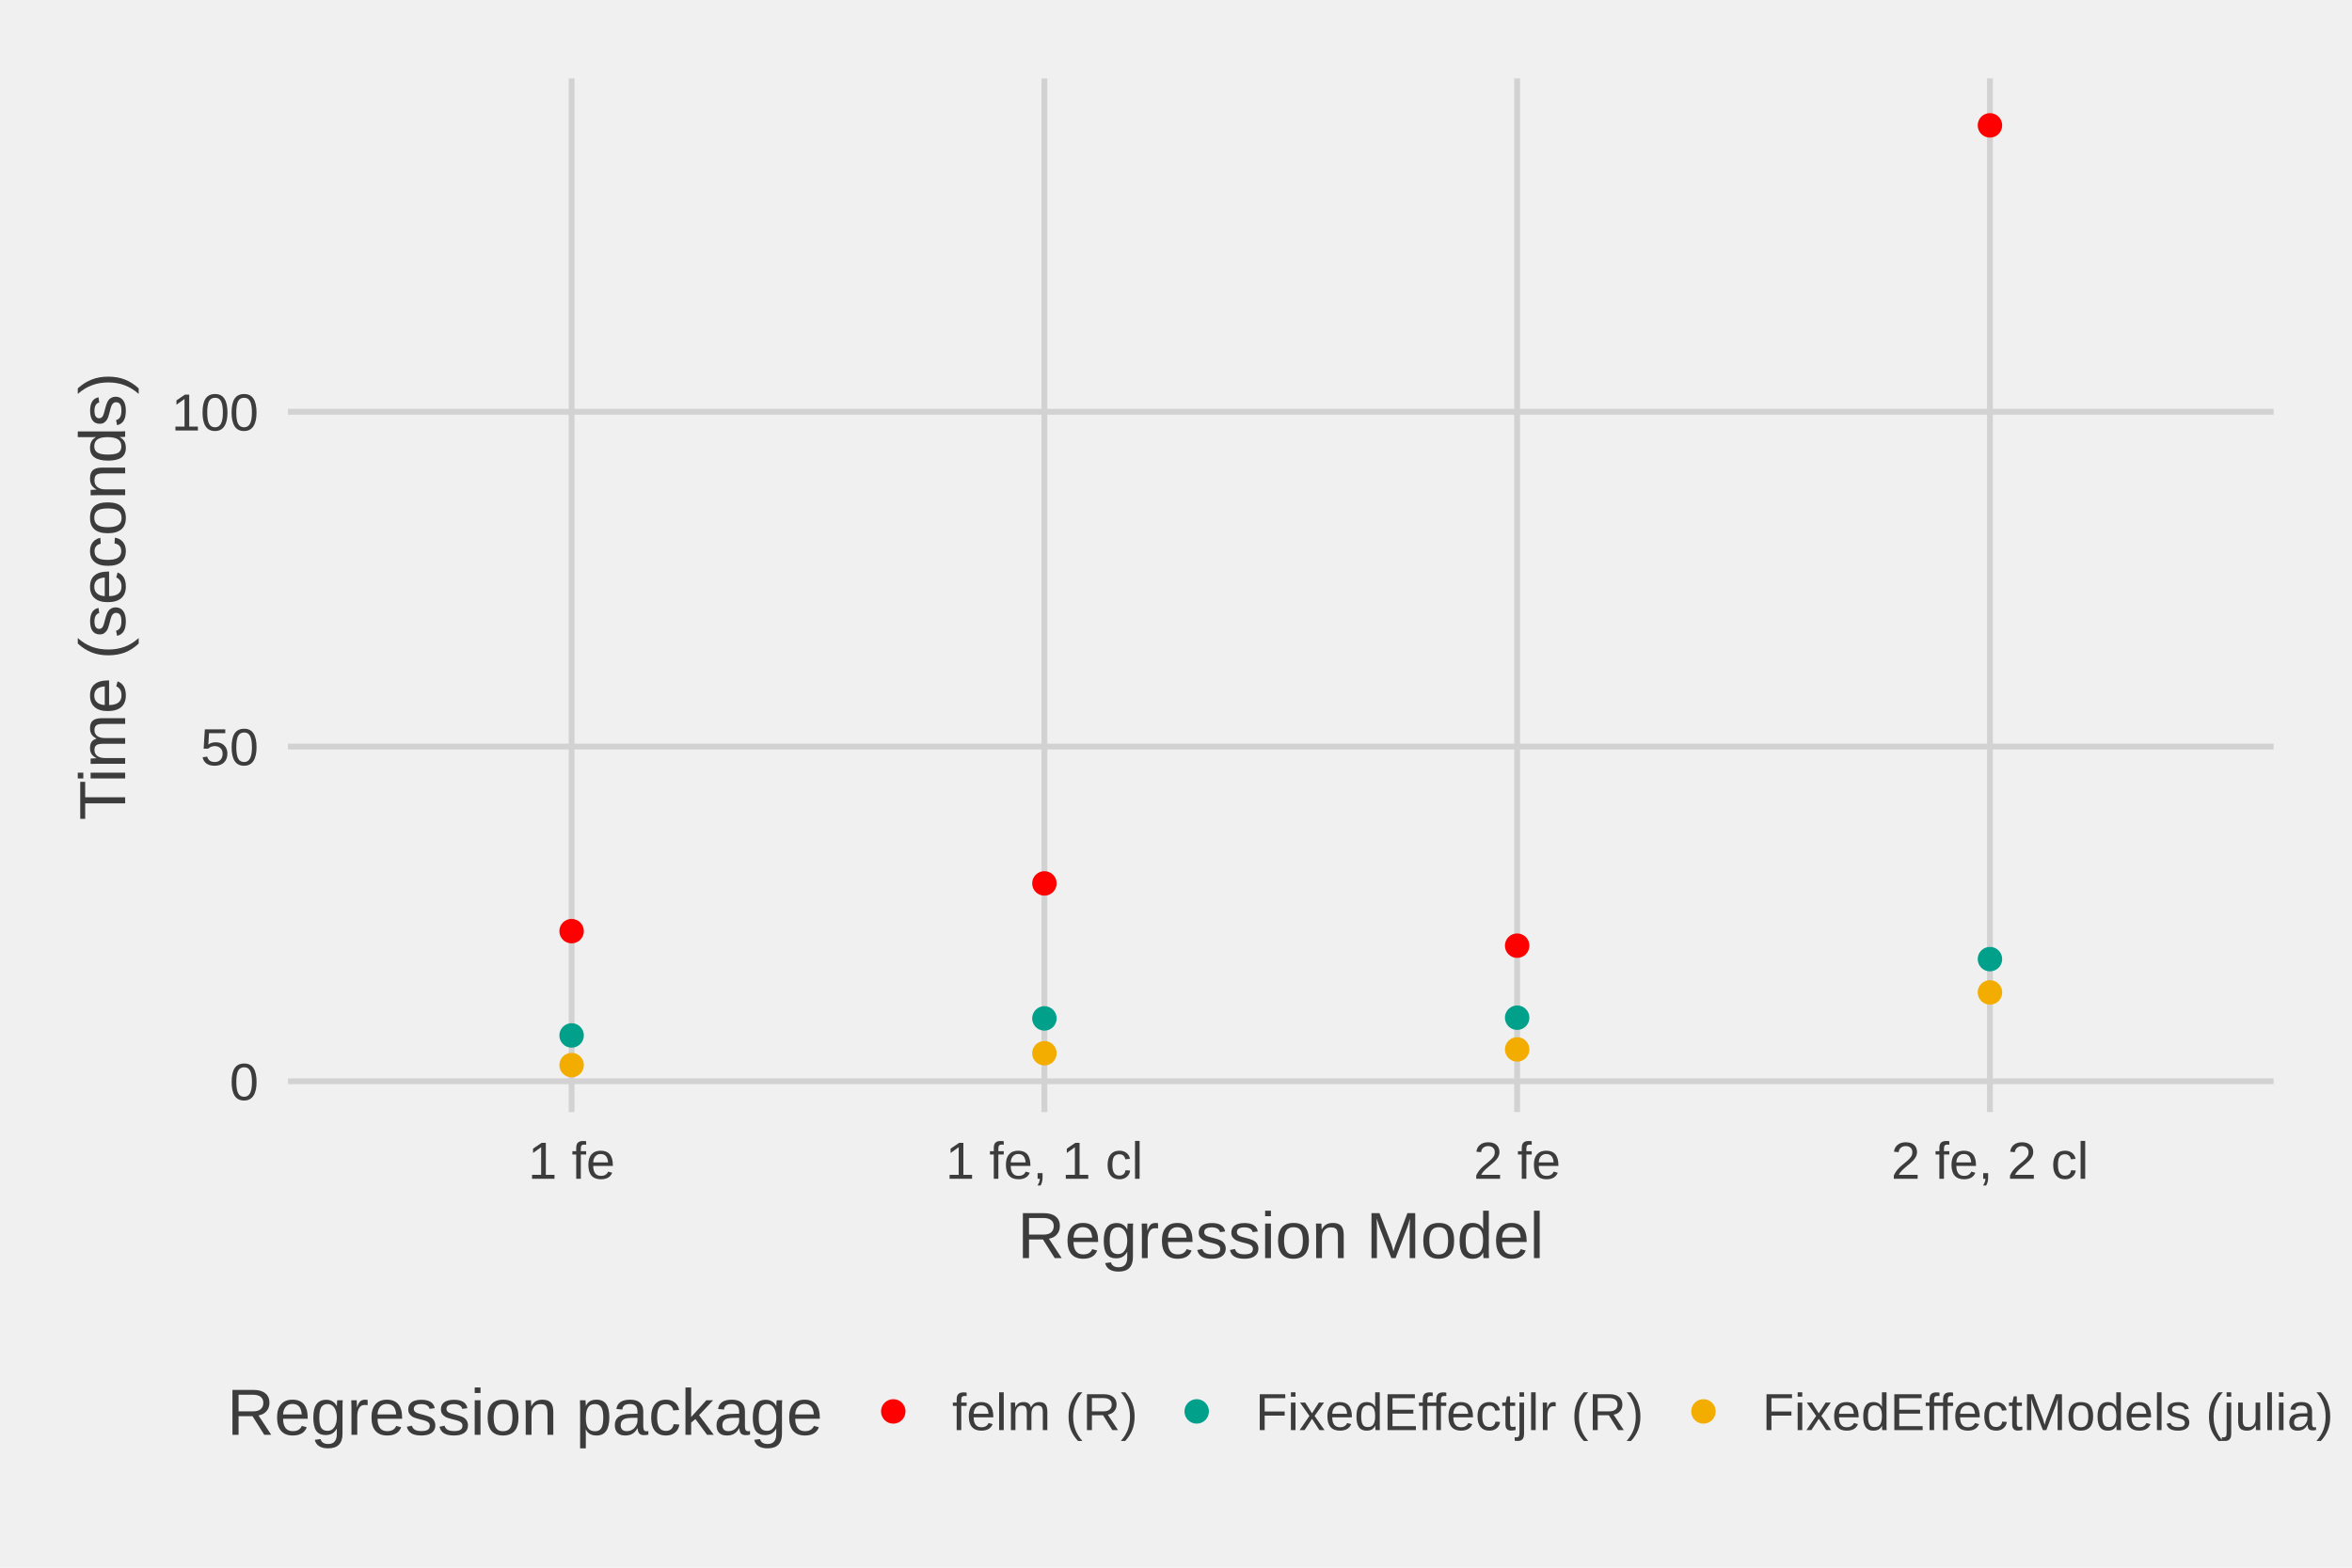
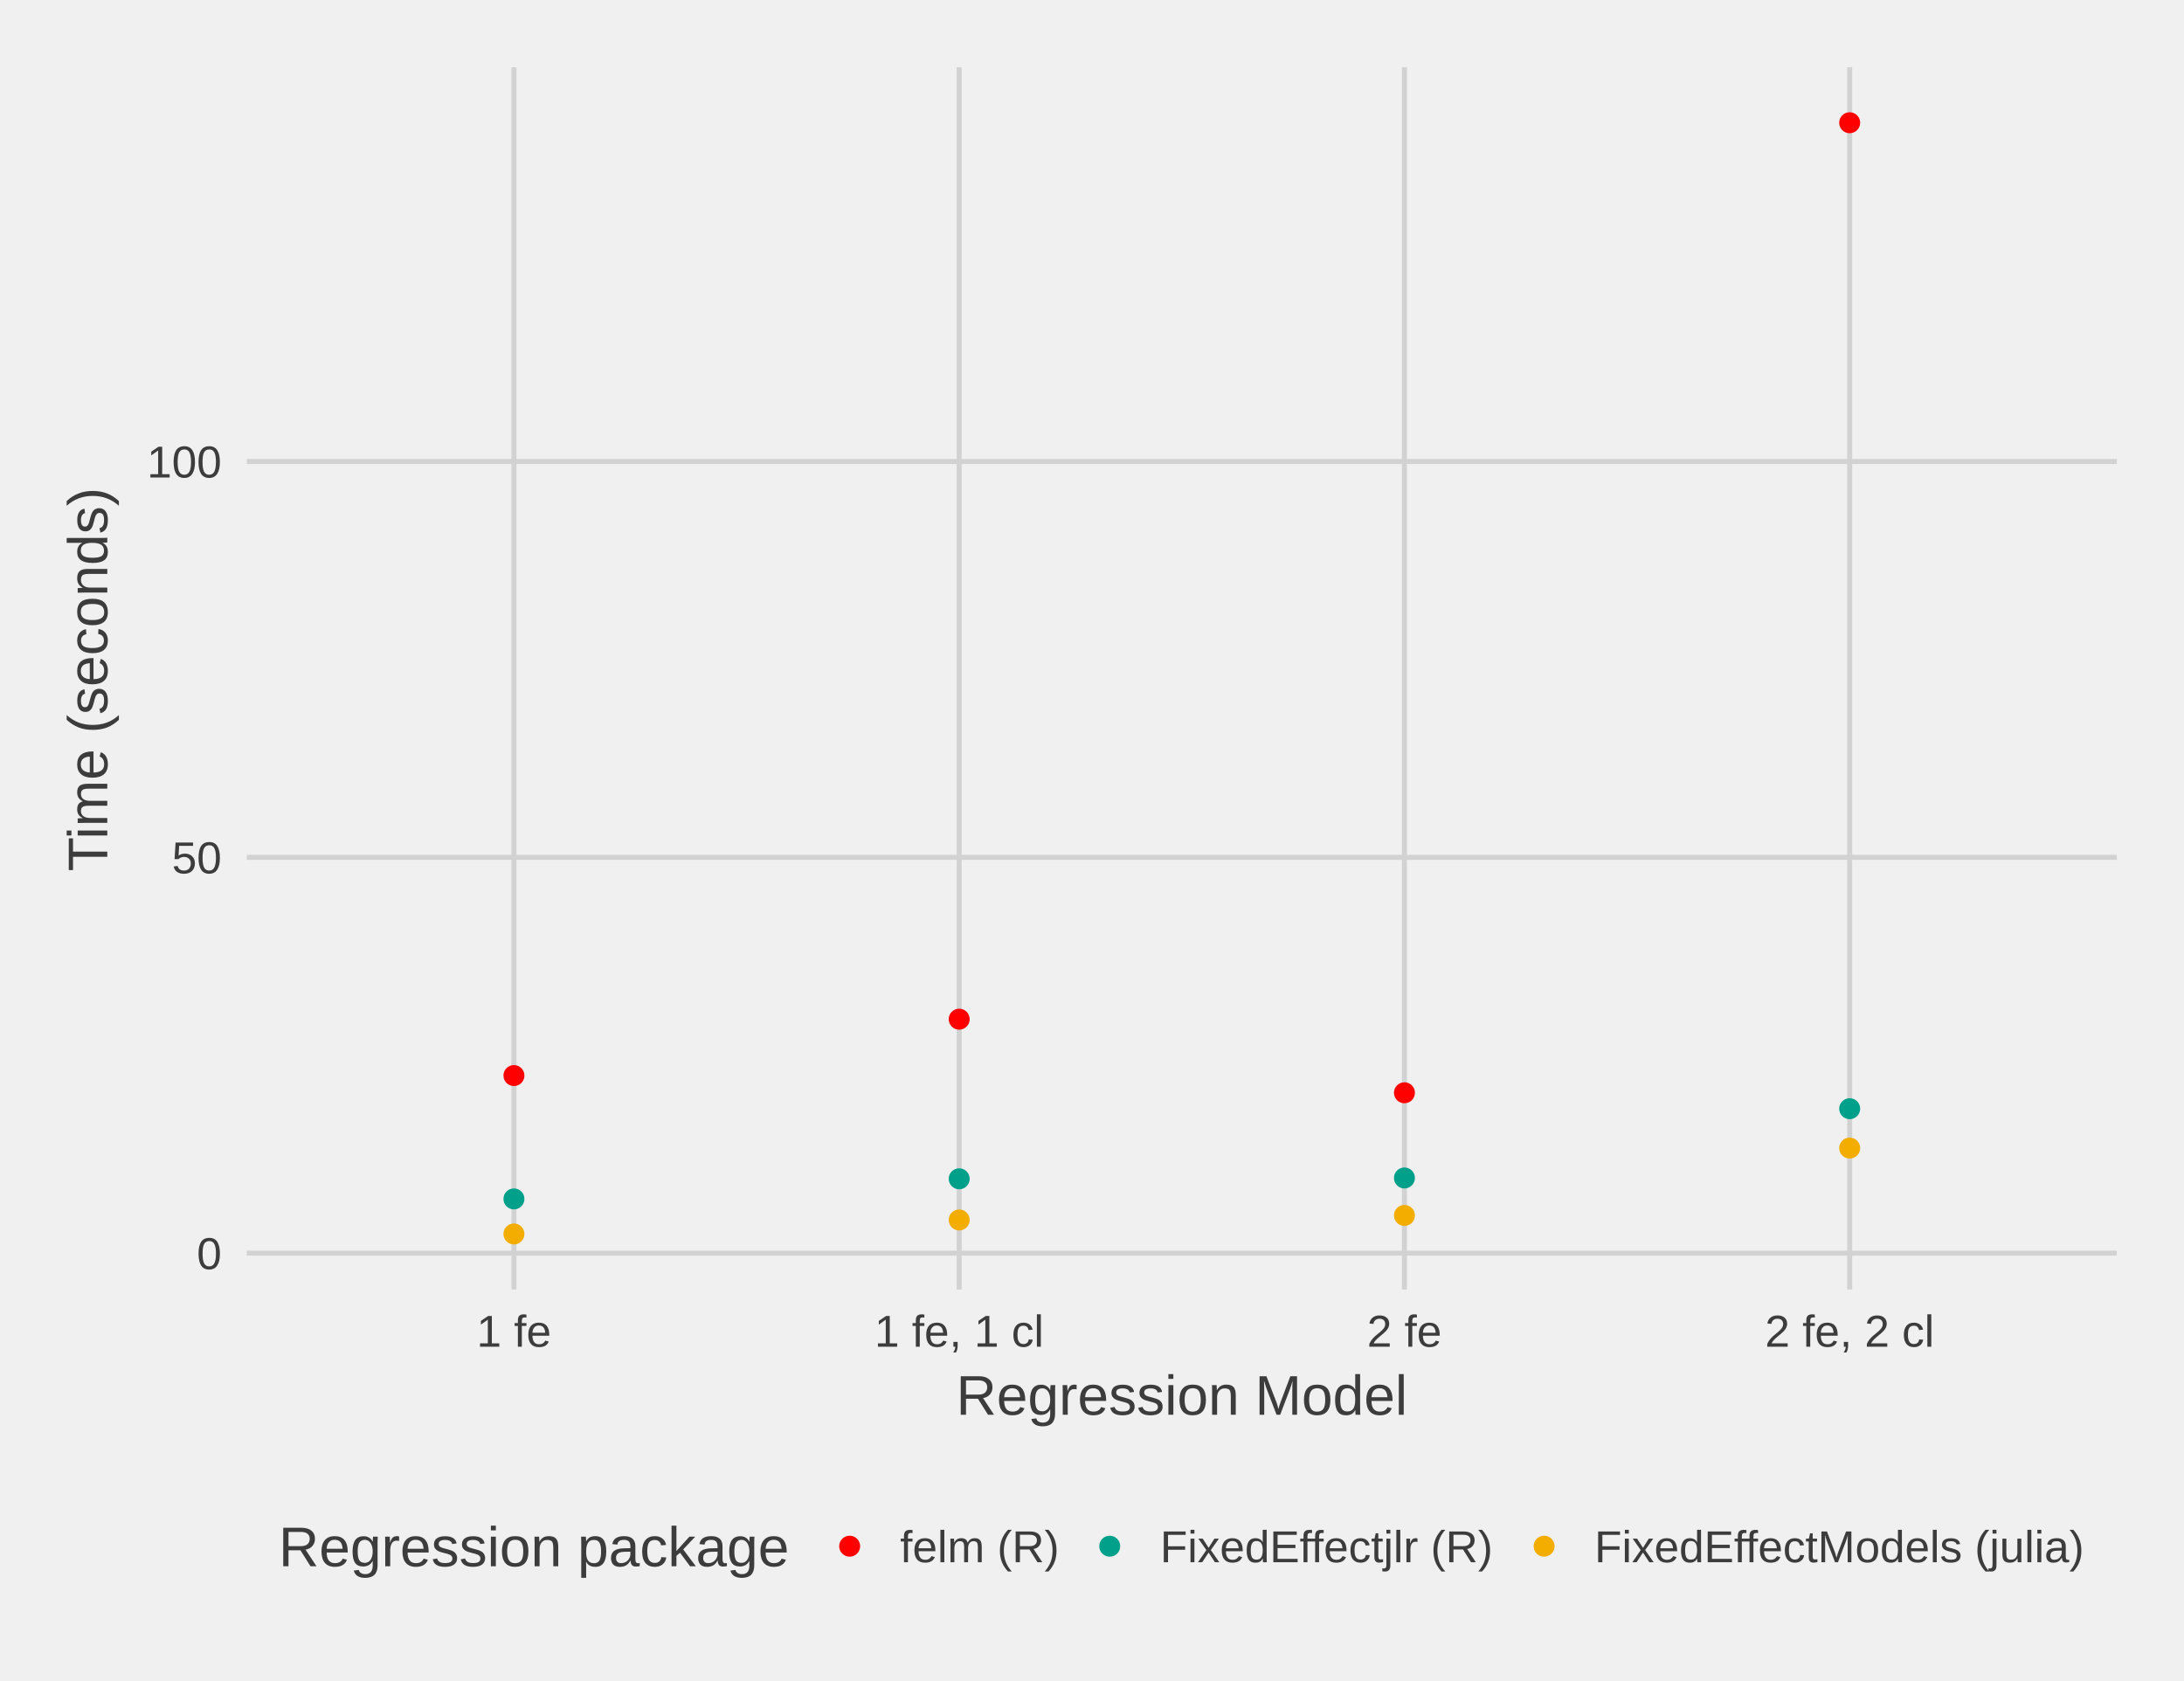
- <svg xmlns="http://www.w3.org/2000/svg" viewBox="0 0 432.00 288.00">
+ <svg xmlns="http://www.w3.org/2000/svg" viewBox="0 0 468.00 360.00">
  <defs>
    <style type="text/css">
    line, polyline, path, rect, circle {
      fill: none;
      stroke: #000000;
      stroke-linecap: round;
      stroke-linejoin: round;
      stroke-miterlimit: 10.00;
    }
  </style>
  </defs>
  <rect width="100%" height="100%" style="stroke: none; fill: #FFFFFF;" />
-   <rect x="0.00" y="0.00" width="432.00" height="288.00" style="stroke-width: 1.07; stroke: none; fill: #F0F0F0;" />
+   <rect x="0.00" y="0.00" width="468.00" height="360.00" style="stroke-width: 1.07; stroke: none; fill: #F0F0F0;" />
  <defs>
-     <clipPath id="cpNTIuODg5OHw0MTcuNnwyMDQuMjk4fDE0LjQ=">
-       <rect x="52.89" y="14.40" width="364.71" height="189.90" />
+     <clipPath id="cpNTIuODg5OHw0NTMuNnwyNzYuMjk4fDE0LjQ=">
+       <rect x="52.89" y="14.40" width="400.71" height="261.90" />
    </clipPath>
  </defs>
-   <rect x="52.89" y="14.40" width="364.71" height="189.90" style="stroke-width: 1.07; stroke: none; fill: #F0F0F0;" clip-path="url(#cpNTIuODg5OHw0MTcuNnwyMDQuMjk4fDE0LjQ=)" />
-   <polyline points="52.89,198.64 417.60,198.64 " style="stroke-width: 1.07; stroke: #D2D2D2; stroke-linecap: butt;" clip-path="url(#cpNTIuODg5OHw0MTcuNnwyMDQuMjk4fDE0LjQ=)" />
-   <polyline points="52.89,137.15 417.60,137.15 " style="stroke-width: 1.07; stroke: #D2D2D2; stroke-linecap: butt;" clip-path="url(#cpNTIuODg5OHw0MTcuNnwyMDQuMjk4fDE0LjQ=)" />
-   <polyline points="52.89,75.65 417.60,75.65 " style="stroke-width: 1.07; stroke: #D2D2D2; stroke-linecap: butt;" clip-path="url(#cpNTIuODg5OHw0MTcuNnwyMDQuMjk4fDE0LjQ=)" />
-   <polyline points="104.99,204.30 104.99,14.40 " style="stroke-width: 1.07; stroke: #D2D2D2; stroke-linecap: butt;" clip-path="url(#cpNTIuODg5OHw0MTcuNnwyMDQuMjk4fDE0LjQ=)" />
-   <polyline points="191.83,204.30 191.83,14.40 " style="stroke-width: 1.07; stroke: #D2D2D2; stroke-linecap: butt;" clip-path="url(#cpNTIuODg5OHw0MTcuNnwyMDQuMjk4fDE0LjQ=)" />
-   <polyline points="278.66,204.30 278.66,14.40 " style="stroke-width: 1.07; stroke: #D2D2D2; stroke-linecap: butt;" clip-path="url(#cpNTIuODg5OHw0MTcuNnwyMDQuMjk4fDE0LjQ=)" />
-   <polyline points="365.50,204.30 365.50,14.40 " style="stroke-width: 1.07; stroke: #D2D2D2; stroke-linecap: butt;" clip-path="url(#cpNTIuODg5OHw0MTcuNnwyMDQuMjk4fDE0LjQ=)" />
-   <circle cx="104.99" cy="190.22" r="1.42pt" style="stroke-width: 0.71; stroke: #00A08A; fill: #00A08A;" clip-path="url(#cpNTIuODg5OHw0MTcuNnwyMDQuMjk4fDE0LjQ=)" />
-   <circle cx="191.83" cy="187.09" r="1.42pt" style="stroke-width: 0.71; stroke: #00A08A; fill: #00A08A;" clip-path="url(#cpNTIuODg5OHw0MTcuNnwyMDQuMjk4fDE0LjQ=)" />
-   <circle cx="278.66" cy="186.96" r="1.42pt" style="stroke-width: 0.71; stroke: #00A08A; fill: #00A08A;" clip-path="url(#cpNTIuODg5OHw0MTcuNnwyMDQuMjk4fDE0LjQ=)" />
-   <circle cx="365.50" cy="176.20" r="1.42pt" style="stroke-width: 0.71; stroke: #00A08A; fill: #00A08A;" clip-path="url(#cpNTIuODg5OHw0MTcuNnwyMDQuMjk4fDE0LjQ=)" />
-   <circle cx="104.99" cy="171.06" r="1.42pt" style="stroke-width: 0.71; stroke: #FF0000; fill: #FF0000;" clip-path="url(#cpNTIuODg5OHw0MTcuNnwyMDQuMjk4fDE0LjQ=)" />
-   <circle cx="191.83" cy="162.29" r="1.42pt" style="stroke-width: 0.71; stroke: #FF0000; fill: #FF0000;" clip-path="url(#cpNTIuODg5OHw0MTcuNnwyMDQuMjk4fDE0LjQ=)" />
-   <circle cx="278.66" cy="173.73" r="1.42pt" style="stroke-width: 0.71; stroke: #FF0000; fill: #FF0000;" clip-path="url(#cpNTIuODg5OHw0MTcuNnwyMDQuMjk4fDE0LjQ=)" />
-   <circle cx="365.50" cy="23.03" r="1.42pt" style="stroke-width: 0.71; stroke: #FF0000; fill: #FF0000;" clip-path="url(#cpNTIuODg5OHw0MTcuNnwyMDQuMjk4fDE0LjQ=)" />
-   <circle cx="104.99" cy="195.67" r="1.42pt" style="stroke-width: 0.71; stroke: #F2AD00; fill: #F2AD00;" clip-path="url(#cpNTIuODg5OHw0MTcuNnwyMDQuMjk4fDE0LjQ=)" />
-   <circle cx="191.83" cy="193.49" r="1.42pt" style="stroke-width: 0.71; stroke: #F2AD00; fill: #F2AD00;" clip-path="url(#cpNTIuODg5OHw0MTcuNnwyMDQuMjk4fDE0LjQ=)" />
-   <circle cx="278.66" cy="192.79" r="1.42pt" style="stroke-width: 0.71; stroke: #F2AD00; fill: #F2AD00;" clip-path="url(#cpNTIuODg5OHw0MTcuNnwyMDQuMjk4fDE0LjQ=)" />
-   <circle cx="365.50" cy="182.32" r="1.42pt" style="stroke-width: 0.71; stroke: #F2AD00; fill: #F2AD00;" clip-path="url(#cpNTIuODg5OHw0MTcuNnwyMDQuMjk4fDE0LjQ=)" />
-   <rect x="52.89" y="14.40" width="364.71" height="189.90" style="stroke-width: 1.07; stroke: none;" clip-path="url(#cpNTIuODg5OHw0MTcuNnwyMDQuMjk4fDE0LjQ=)" />
+   <rect x="52.89" y="14.40" width="400.71" height="261.90" style="stroke-width: 1.07; stroke: none; fill: #F0F0F0;" clip-path="url(#cpNTIuODg5OHw0NTMuNnwyNzYuMjk4fDE0LjQ=)" />
+   <polyline points="52.89,268.50 453.60,268.50 " style="stroke-width: 1.07; stroke: #D2D2D2; stroke-linecap: butt;" clip-path="url(#cpNTIuODg5OHw0NTMuNnwyNzYuMjk4fDE0LjQ=)" />
+   <polyline points="52.89,183.69 453.60,183.69 " style="stroke-width: 1.07; stroke: #D2D2D2; stroke-linecap: butt;" clip-path="url(#cpNTIuODg5OHw0NTMuNnwyNzYuMjk4fDE0LjQ=)" />
+   <polyline points="52.89,98.88 453.60,98.88 " style="stroke-width: 1.07; stroke: #D2D2D2; stroke-linecap: butt;" clip-path="url(#cpNTIuODg5OHw0NTMuNnwyNzYuMjk4fDE0LjQ=)" />
+   <polyline points="110.13,276.30 110.13,14.40 " style="stroke-width: 1.07; stroke: #D2D2D2; stroke-linecap: butt;" clip-path="url(#cpNTIuODg5OHw0NTMuNnwyNzYuMjk4fDE0LjQ=)" />
+   <polyline points="205.54,276.30 205.54,14.40 " style="stroke-width: 1.07; stroke: #D2D2D2; stroke-linecap: butt;" clip-path="url(#cpNTIuODg5OHw0NTMuNnwyNzYuMjk4fDE0LjQ=)" />
+   <polyline points="300.95,276.30 300.95,14.40 " style="stroke-width: 1.07; stroke: #D2D2D2; stroke-linecap: butt;" clip-path="url(#cpNTIuODg5OHw0NTMuNnwyNzYuMjk4fDE0LjQ=)" />
+   <polyline points="396.36,276.30 396.36,14.40 " style="stroke-width: 1.07; stroke: #D2D2D2; stroke-linecap: butt;" clip-path="url(#cpNTIuODg5OHw0NTMuNnwyNzYuMjk4fDE0LjQ=)" />
+   <circle cx="110.13" cy="256.88" r="1.42pt" style="stroke-width: 0.71; stroke: #00A08A; fill: #00A08A;" clip-path="url(#cpNTIuODg5OHw0NTMuNnwyNzYuMjk4fDE0LjQ=)" />
+   <circle cx="205.54" cy="252.57" r="1.42pt" style="stroke-width: 0.71; stroke: #00A08A; fill: #00A08A;" clip-path="url(#cpNTIuODg5OHw0NTMuNnwyNzYuMjk4fDE0LjQ=)" />
+   <circle cx="300.95" cy="252.39" r="1.42pt" style="stroke-width: 0.71; stroke: #00A08A; fill: #00A08A;" clip-path="url(#cpNTIuODg5OHw0NTMuNnwyNzYuMjk4fDE0LjQ=)" />
+   <circle cx="396.36" cy="237.55" r="1.42pt" style="stroke-width: 0.71; stroke: #00A08A; fill: #00A08A;" clip-path="url(#cpNTIuODg5OHw0NTMuNnwyNzYuMjk4fDE0LjQ=)" />
+   <circle cx="110.13" cy="230.45" r="1.42pt" style="stroke-width: 0.71; stroke: #FF0000; fill: #FF0000;" clip-path="url(#cpNTIuODg5OHw0NTMuNnwyNzYuMjk4fDE0LjQ=)" />
+   <circle cx="205.54" cy="218.37" r="1.42pt" style="stroke-width: 0.71; stroke: #FF0000; fill: #FF0000;" clip-path="url(#cpNTIuODg5OHw0NTMuNnwyNzYuMjk4fDE0LjQ=)" />
+   <circle cx="300.95" cy="234.14" r="1.42pt" style="stroke-width: 0.71; stroke: #FF0000; fill: #FF0000;" clip-path="url(#cpNTIuODg5OHw0NTMuNnwyNzYuMjk4fDE0LjQ=)" />
+   <circle cx="396.36" cy="26.30" r="1.42pt" style="stroke-width: 0.71; stroke: #FF0000; fill: #FF0000;" clip-path="url(#cpNTIuODg5OHw0NTMuNnwyNzYuMjk4fDE0LjQ=)" />
+   <circle cx="110.13" cy="264.39" r="1.42pt" style="stroke-width: 0.71; stroke: #F2AD00; fill: #F2AD00;" clip-path="url(#cpNTIuODg5OHw0NTMuNnwyNzYuMjk4fDE0LjQ=)" />
+   <circle cx="205.54" cy="261.39" r="1.42pt" style="stroke-width: 0.71; stroke: #F2AD00; fill: #F2AD00;" clip-path="url(#cpNTIuODg5OHw0NTMuNnwyNzYuMjk4fDE0LjQ=)" />
+   <circle cx="300.95" cy="260.42" r="1.42pt" style="stroke-width: 0.71; stroke: #F2AD00; fill: #F2AD00;" clip-path="url(#cpNTIuODg5OHw0NTMuNnwyNzYuMjk4fDE0LjQ=)" />
+   <circle cx="396.36" cy="245.99" r="1.42pt" style="stroke-width: 0.71; stroke: #F2AD00; fill: #F2AD00;" clip-path="url(#cpNTIuODg5OHw0NTMuNnwyNzYuMjk4fDE0LjQ=)" />
+   <rect x="52.89" y="14.40" width="400.71" height="261.90" style="stroke-width: 1.07; stroke: none;" clip-path="url(#cpNTIuODg5OHw0NTMuNnwyNzYuMjk4fDE0LjQ=)" />
  <defs>
-     <clipPath id="cpMHw0MzJ8Mjg4fDA=">
-       <rect x="0.00" y="0.00" width="432.00" height="288.00" />
+     <clipPath id="cpMHw0Njh8MzYwfDA=">
+       <rect x="0.00" y="0.00" width="468.00" height="360.00" />
    </clipPath>
  </defs>
-   <g clip-path="url(#cpMHw0MzJ8Mjg4fDA=)">
-     <text x="42.17" y="202.08" style="font-size: 9.60px; fill: #3C3C3C; font-family: Arial;" textLength="5.34px" lengthAdjust="spacingAndGlyphs">0</text>
+   <g clip-path="url(#cpMHw0Njh8MzYwfDA=)">
+     <text x="42.17" y="271.93" style="font-size: 9.60px; fill: #3C3C3C; font-family: Arial;" textLength="5.34px" lengthAdjust="spacingAndGlyphs">0</text>
  </g>
-   <g clip-path="url(#cpMHw0MzJ8Mjg4fDA=)">
-     <text x="36.83" y="140.58" style="font-size: 9.60px; fill: #3C3C3C; font-family: Arial;" textLength="10.68px" lengthAdjust="spacingAndGlyphs">50</text>
+   <g clip-path="url(#cpMHw0Njh8MzYwfDA=)">
+     <text x="36.83" y="187.12" style="font-size: 9.60px; fill: #3C3C3C; font-family: Arial;" textLength="10.68px" lengthAdjust="spacingAndGlyphs">50</text>
  </g>
-   <g clip-path="url(#cpMHw0MzJ8Mjg4fDA=)">
-     <text x="31.49" y="79.09" style="font-size: 9.60px; fill: #3C3C3C; font-family: Arial;" textLength="16.02px" lengthAdjust="spacingAndGlyphs">100</text>
+   <g clip-path="url(#cpMHw0Njh8MzYwfDA=)">
+     <text x="31.49" y="102.31" style="font-size: 9.60px; fill: #3C3C3C; font-family: Arial;" textLength="16.02px" lengthAdjust="spacingAndGlyphs">100</text>
  </g>
-   <g clip-path="url(#cpMHw0MzJ8Mjg4fDA=)">
-     <text x="96.99" y="216.55" style="font-size: 9.60px; fill: #3C3C3C; font-family: Arial;" textLength="16.01px" lengthAdjust="spacingAndGlyphs">1 fe</text>
+   <g clip-path="url(#cpMHw0Njh8MzYwfDA=)">
+     <text x="102.13" y="288.55" style="font-size: 9.60px; fill: #3C3C3C; font-family: Arial;" textLength="16.01px" lengthAdjust="spacingAndGlyphs">1 fe</text>
  </g>
-   <g clip-path="url(#cpMHw0MzJ8Mjg4fDA=)">
-     <text x="173.68" y="216.55" style="font-size: 9.60px; fill: #3C3C3C; font-family: Arial;" textLength="36.29px" lengthAdjust="spacingAndGlyphs">1 fe, 1 cl</text>
+   <g clip-path="url(#cpMHw0Njh8MzYwfDA=)">
+     <text x="187.40" y="288.55" style="font-size: 9.60px; fill: #3C3C3C; font-family: Arial;" textLength="36.29px" lengthAdjust="spacingAndGlyphs">1 fe, 1 cl</text>
  </g>
-   <g clip-path="url(#cpMHw0MzJ8Mjg4fDA=)">
-     <text x="270.66" y="216.55" style="font-size: 9.60px; fill: #3C3C3C; font-family: Arial;" textLength="16.01px" lengthAdjust="spacingAndGlyphs">2 fe</text>
+   <g clip-path="url(#cpMHw0Njh8MzYwfDA=)">
+     <text x="292.94" y="288.55" style="font-size: 9.60px; fill: #3C3C3C; font-family: Arial;" textLength="16.01px" lengthAdjust="spacingAndGlyphs">2 fe</text>
  </g>
-   <g clip-path="url(#cpMHw0MzJ8Mjg4fDA=)">
-     <text x="347.36" y="216.55" style="font-size: 9.60px; fill: #3C3C3C; font-family: Arial;" textLength="36.29px" lengthAdjust="spacingAndGlyphs">2 fe, 2 cl</text>
+   <g clip-path="url(#cpMHw0Njh8MzYwfDA=)">
+     <text x="378.21" y="288.55" style="font-size: 9.60px; fill: #3C3C3C; font-family: Arial;" textLength="36.29px" lengthAdjust="spacingAndGlyphs">2 fe, 2 cl</text>
  </g>
-   <g clip-path="url(#cpMHw0MzJ8Mjg4fDA=)">
-     <text x="186.89" y="231.12" style="font-size: 12.00px; fill: #3C3C3C; font-family: Arial;" textLength="96.71px" lengthAdjust="spacingAndGlyphs">Regression Model</text>
+   <g clip-path="url(#cpMHw0Njh8MzYwfDA=)">
+     <text x="204.89" y="303.12" style="font-size: 12.00px; fill: #3C3C3C; font-family: Arial;" textLength="96.71px" lengthAdjust="spacingAndGlyphs">Regression Model</text>
  </g>
-   <g clip-path="url(#cpMHw0MzJ8Mjg4fDA=)">
-     <text transform="translate(22.99,150.69) rotate(-90)" style="font-size: 12.00px; fill: #3C3C3C; font-family: Arial;" textLength="82.69px" lengthAdjust="spacingAndGlyphs">Time (seconds)</text>
+   <g clip-path="url(#cpMHw0Njh8MzYwfDA=)">
+     <text transform="translate(22.99,186.69) rotate(-90)" style="font-size: 12.00px; fill: #3C3C3C; font-family: Arial;" textLength="82.69px" lengthAdjust="spacingAndGlyphs">Time (seconds)</text>
  </g>
-   <rect x="36.04" y="244.98" width="398.41" height="28.62" style="stroke-width: 1.07; stroke: none; fill: #F0F0F0;" clip-path="url(#cpMHw0MzJ8Mjg4fDA=)" />
-   <g clip-path="url(#cpMHw0MzJ8Mjg4fDA=)">
-     <text x="41.71" y="263.59" style="font-size: 12.00px; fill: #3C3C3C; font-family: Arial;" textLength="109.40px" lengthAdjust="spacingAndGlyphs">Regression package</text>
+   <rect x="54.04" y="316.98" width="398.41" height="28.62" style="stroke-width: 1.07; stroke: none; fill: #F0F0F0;" clip-path="url(#cpMHw0Njh8MzYwfDA=)" />
+   <g clip-path="url(#cpMHw0Njh8MzYwfDA=)">
+     <text x="59.71" y="335.59" style="font-size: 12.00px; fill: #3C3C3C; font-family: Arial;" textLength="109.40px" lengthAdjust="spacingAndGlyphs">Regression package</text>
  </g>
-   <rect x="155.43" y="250.65" width="17.28" height="17.28" style="stroke-width: 1.07; stroke: none; fill: #F0F0F0;" clip-path="url(#cpMHw0MzJ8Mjg4fDA=)" />
-   <circle cx="164.07" cy="259.29" r="1.42pt" style="stroke-width: 0.71; stroke: #FF0000; fill: #FF0000;" clip-path="url(#cpMHw0MzJ8Mjg4fDA=)" />
-   <rect x="211.16" y="250.65" width="17.28" height="17.28" style="stroke-width: 1.07; stroke: none; fill: #F0F0F0;" clip-path="url(#cpMHw0MzJ8Mjg4fDA=)" />
-   <circle cx="219.80" cy="259.29" r="1.42pt" style="stroke-width: 0.71; stroke: #00A08A; fill: #00A08A;" clip-path="url(#cpMHw0MzJ8Mjg4fDA=)" />
-   <rect x="304.24" y="250.65" width="17.28" height="17.28" style="stroke-width: 1.07; stroke: none; fill: #F0F0F0;" clip-path="url(#cpMHw0MzJ8Mjg4fDA=)" />
-   <circle cx="312.88" cy="259.29" r="1.42pt" style="stroke-width: 0.71; stroke: #F2AD00; fill: #F2AD00;" clip-path="url(#cpMHw0MzJ8Mjg4fDA=)" />
-   <g clip-path="url(#cpMHw0MzJ8Mjg4fDA=)">
-     <text x="174.87" y="262.73" style="font-size: 9.60px; fill: #3C3C3C; font-family: Arial;" textLength="34.13px" lengthAdjust="spacingAndGlyphs">felm (R)</text>
+   <rect x="173.43" y="322.65" width="17.28" height="17.28" style="stroke-width: 1.07; stroke: none; fill: #F0F0F0;" clip-path="url(#cpMHw0Njh8MzYwfDA=)" />
+   <circle cx="182.07" cy="331.29" r="1.42pt" style="stroke-width: 0.71; stroke: #FF0000; fill: #FF0000;" clip-path="url(#cpMHw0Njh8MzYwfDA=)" />
+   <rect x="229.16" y="322.65" width="17.28" height="17.28" style="stroke-width: 1.07; stroke: none; fill: #F0F0F0;" clip-path="url(#cpMHw0Njh8MzYwfDA=)" />
+   <circle cx="237.80" cy="331.29" r="1.42pt" style="stroke-width: 0.71; stroke: #00A08A; fill: #00A08A;" clip-path="url(#cpMHw0Njh8MzYwfDA=)" />
+   <rect x="322.24" y="322.65" width="17.28" height="17.28" style="stroke-width: 1.07; stroke: none; fill: #F0F0F0;" clip-path="url(#cpMHw0Njh8MzYwfDA=)" />
+   <circle cx="330.88" cy="331.29" r="1.42pt" style="stroke-width: 0.71; stroke: #F2AD00; fill: #F2AD00;" clip-path="url(#cpMHw0Njh8MzYwfDA=)" />
+   <g clip-path="url(#cpMHw0Njh8MzYwfDA=)">
+     <text x="192.87" y="334.73" style="font-size: 9.60px; fill: #3C3C3C; font-family: Arial;" textLength="34.13px" lengthAdjust="spacingAndGlyphs">felm (R)</text>
  </g>
-   <g clip-path="url(#cpMHw0MzJ8Mjg4fDA=)">
-     <text x="230.60" y="262.73" style="font-size: 9.60px; fill: #3C3C3C; font-family: Arial;" textLength="71.47px" lengthAdjust="spacingAndGlyphs">FixedEffectjlr (R)</text>
+   <g clip-path="url(#cpMHw0Njh8MzYwfDA=)">
+     <text x="248.60" y="334.73" style="font-size: 9.60px; fill: #3C3C3C; font-family: Arial;" textLength="71.47px" lengthAdjust="spacingAndGlyphs">FixedEffectjlr (R)</text>
  </g>
-   <g clip-path="url(#cpMHw0MzJ8Mjg4fDA=)">
-     <text x="323.68" y="262.73" style="font-size: 9.60px; fill: #3C3C3C; font-family: Arial;" textLength="105.10px" lengthAdjust="spacingAndGlyphs">FixedEffectModels (julia)</text>
+   <g clip-path="url(#cpMHw0Njh8MzYwfDA=)">
+     <text x="341.68" y="334.73" style="font-size: 9.60px; fill: #3C3C3C; font-family: Arial;" textLength="105.10px" lengthAdjust="spacingAndGlyphs">FixedEffectModels (julia)</text>
  </g>
</svg>
